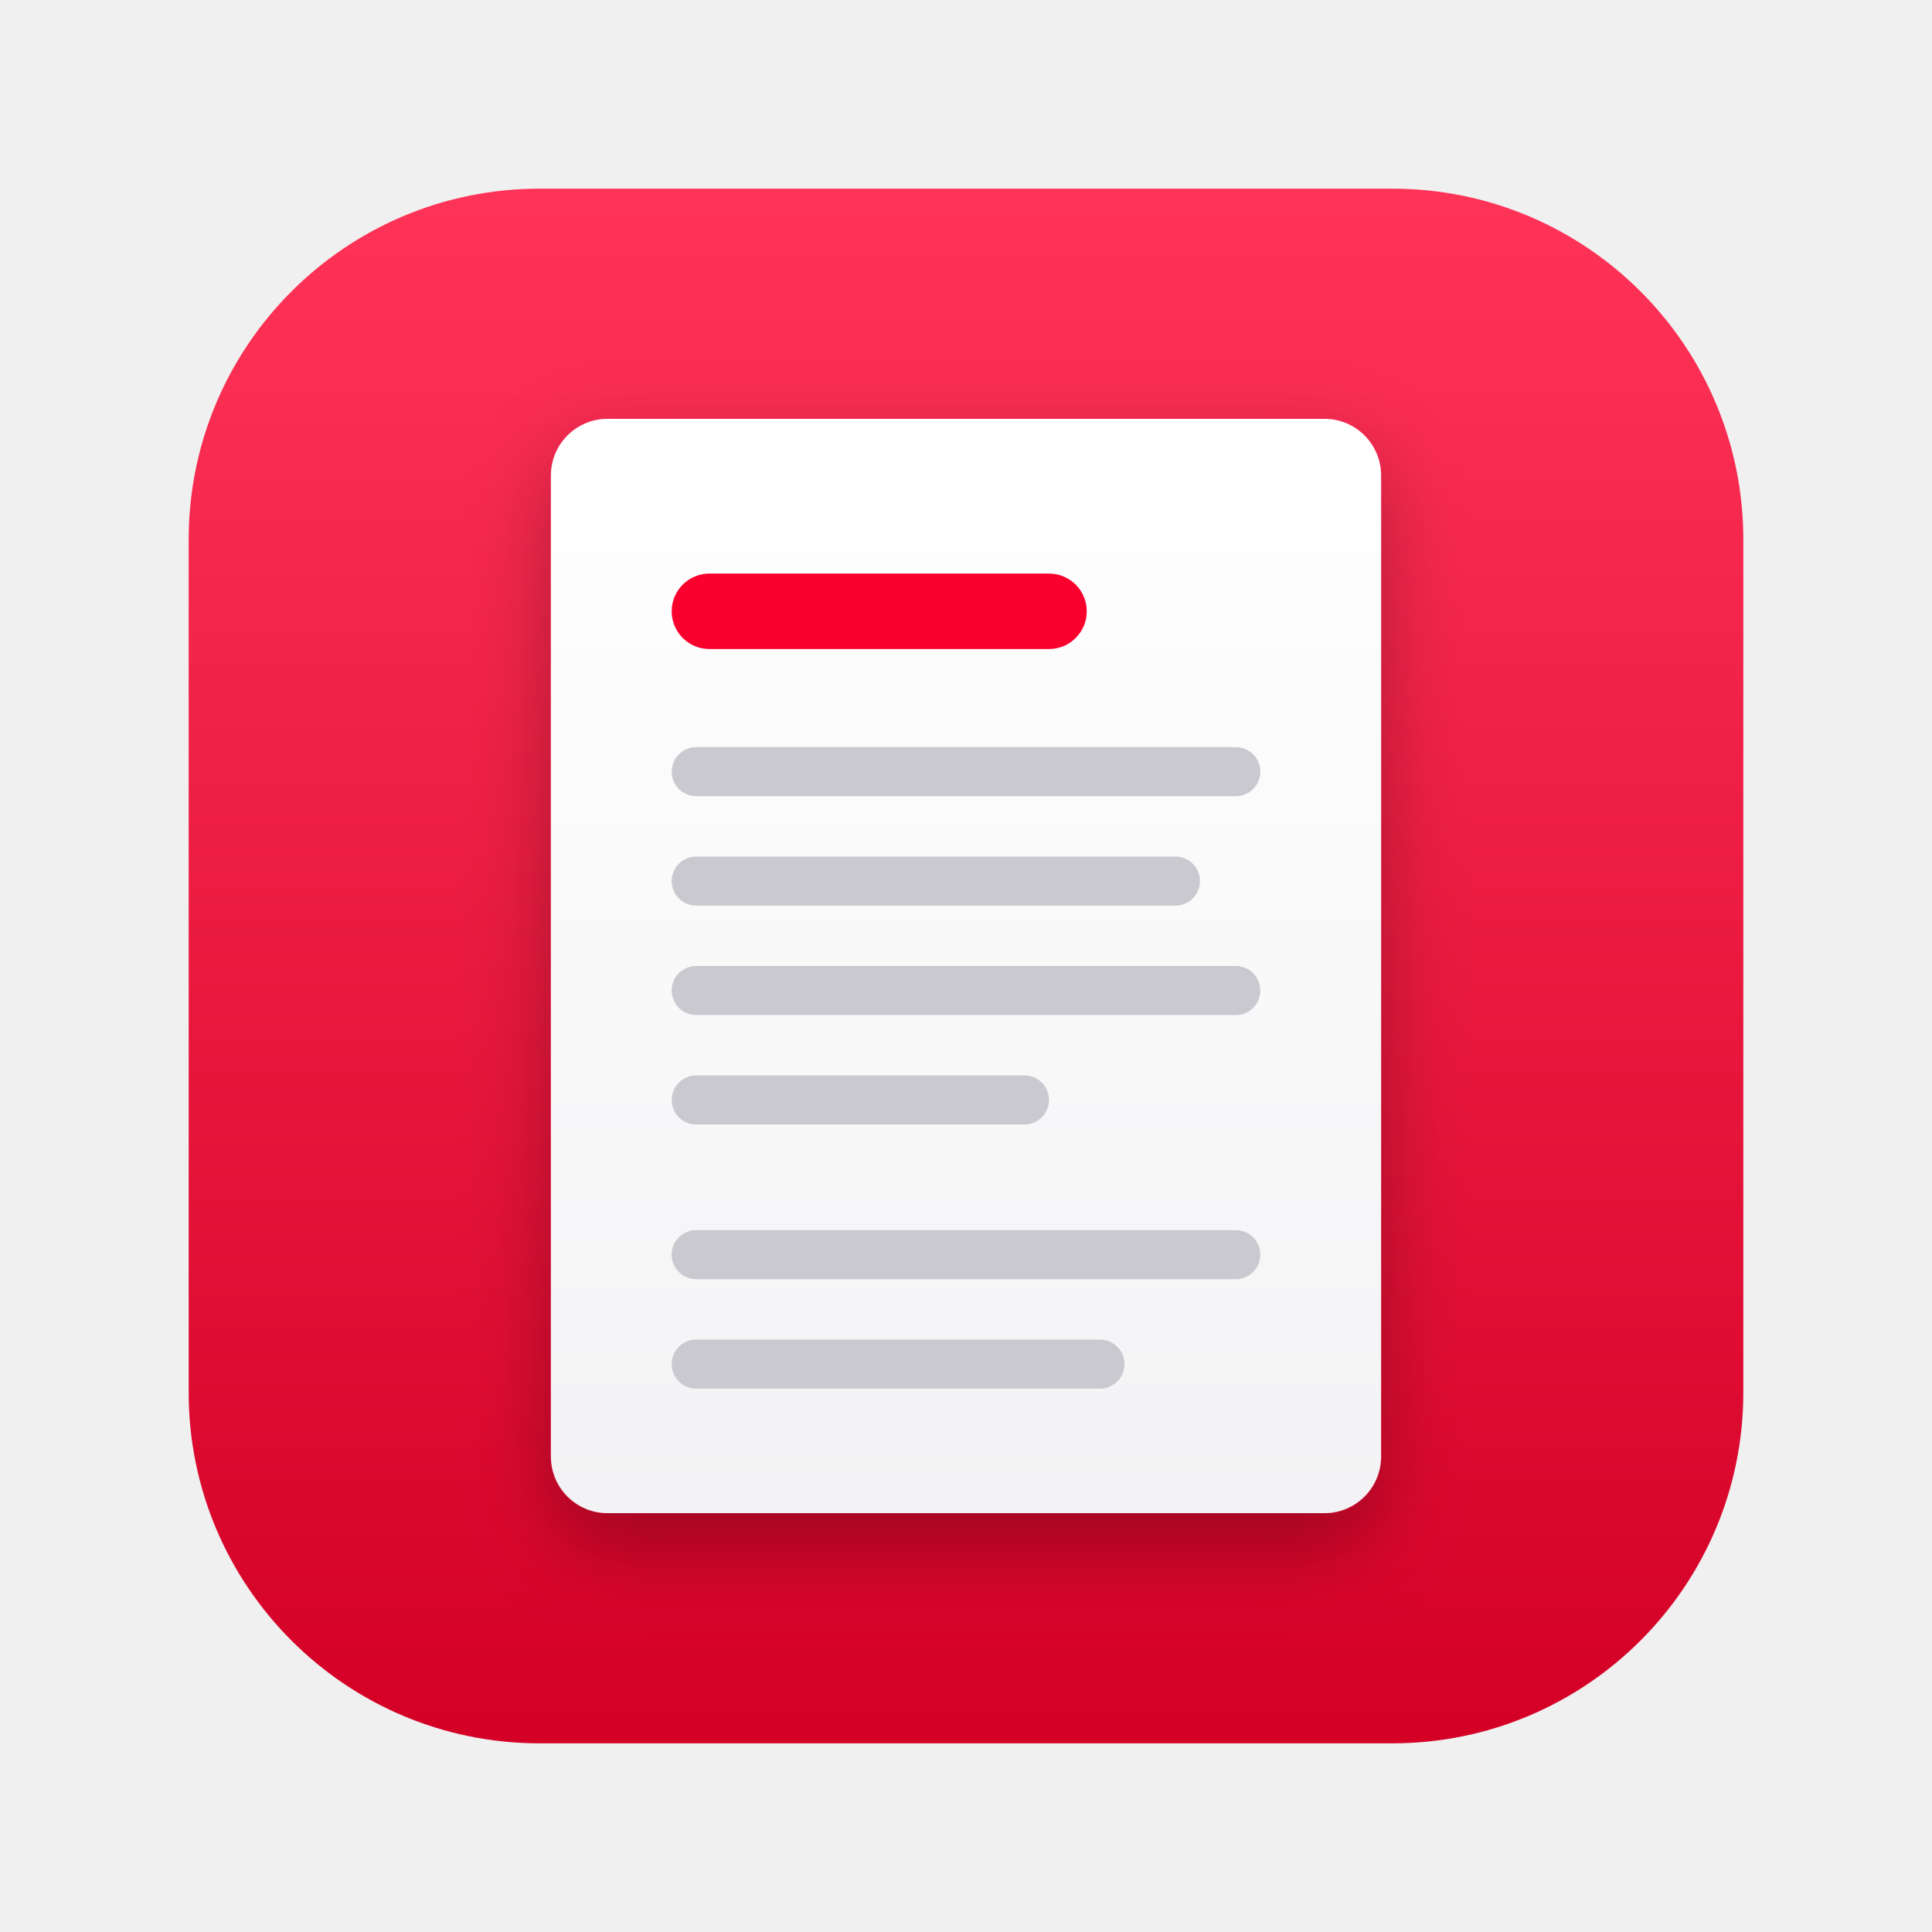
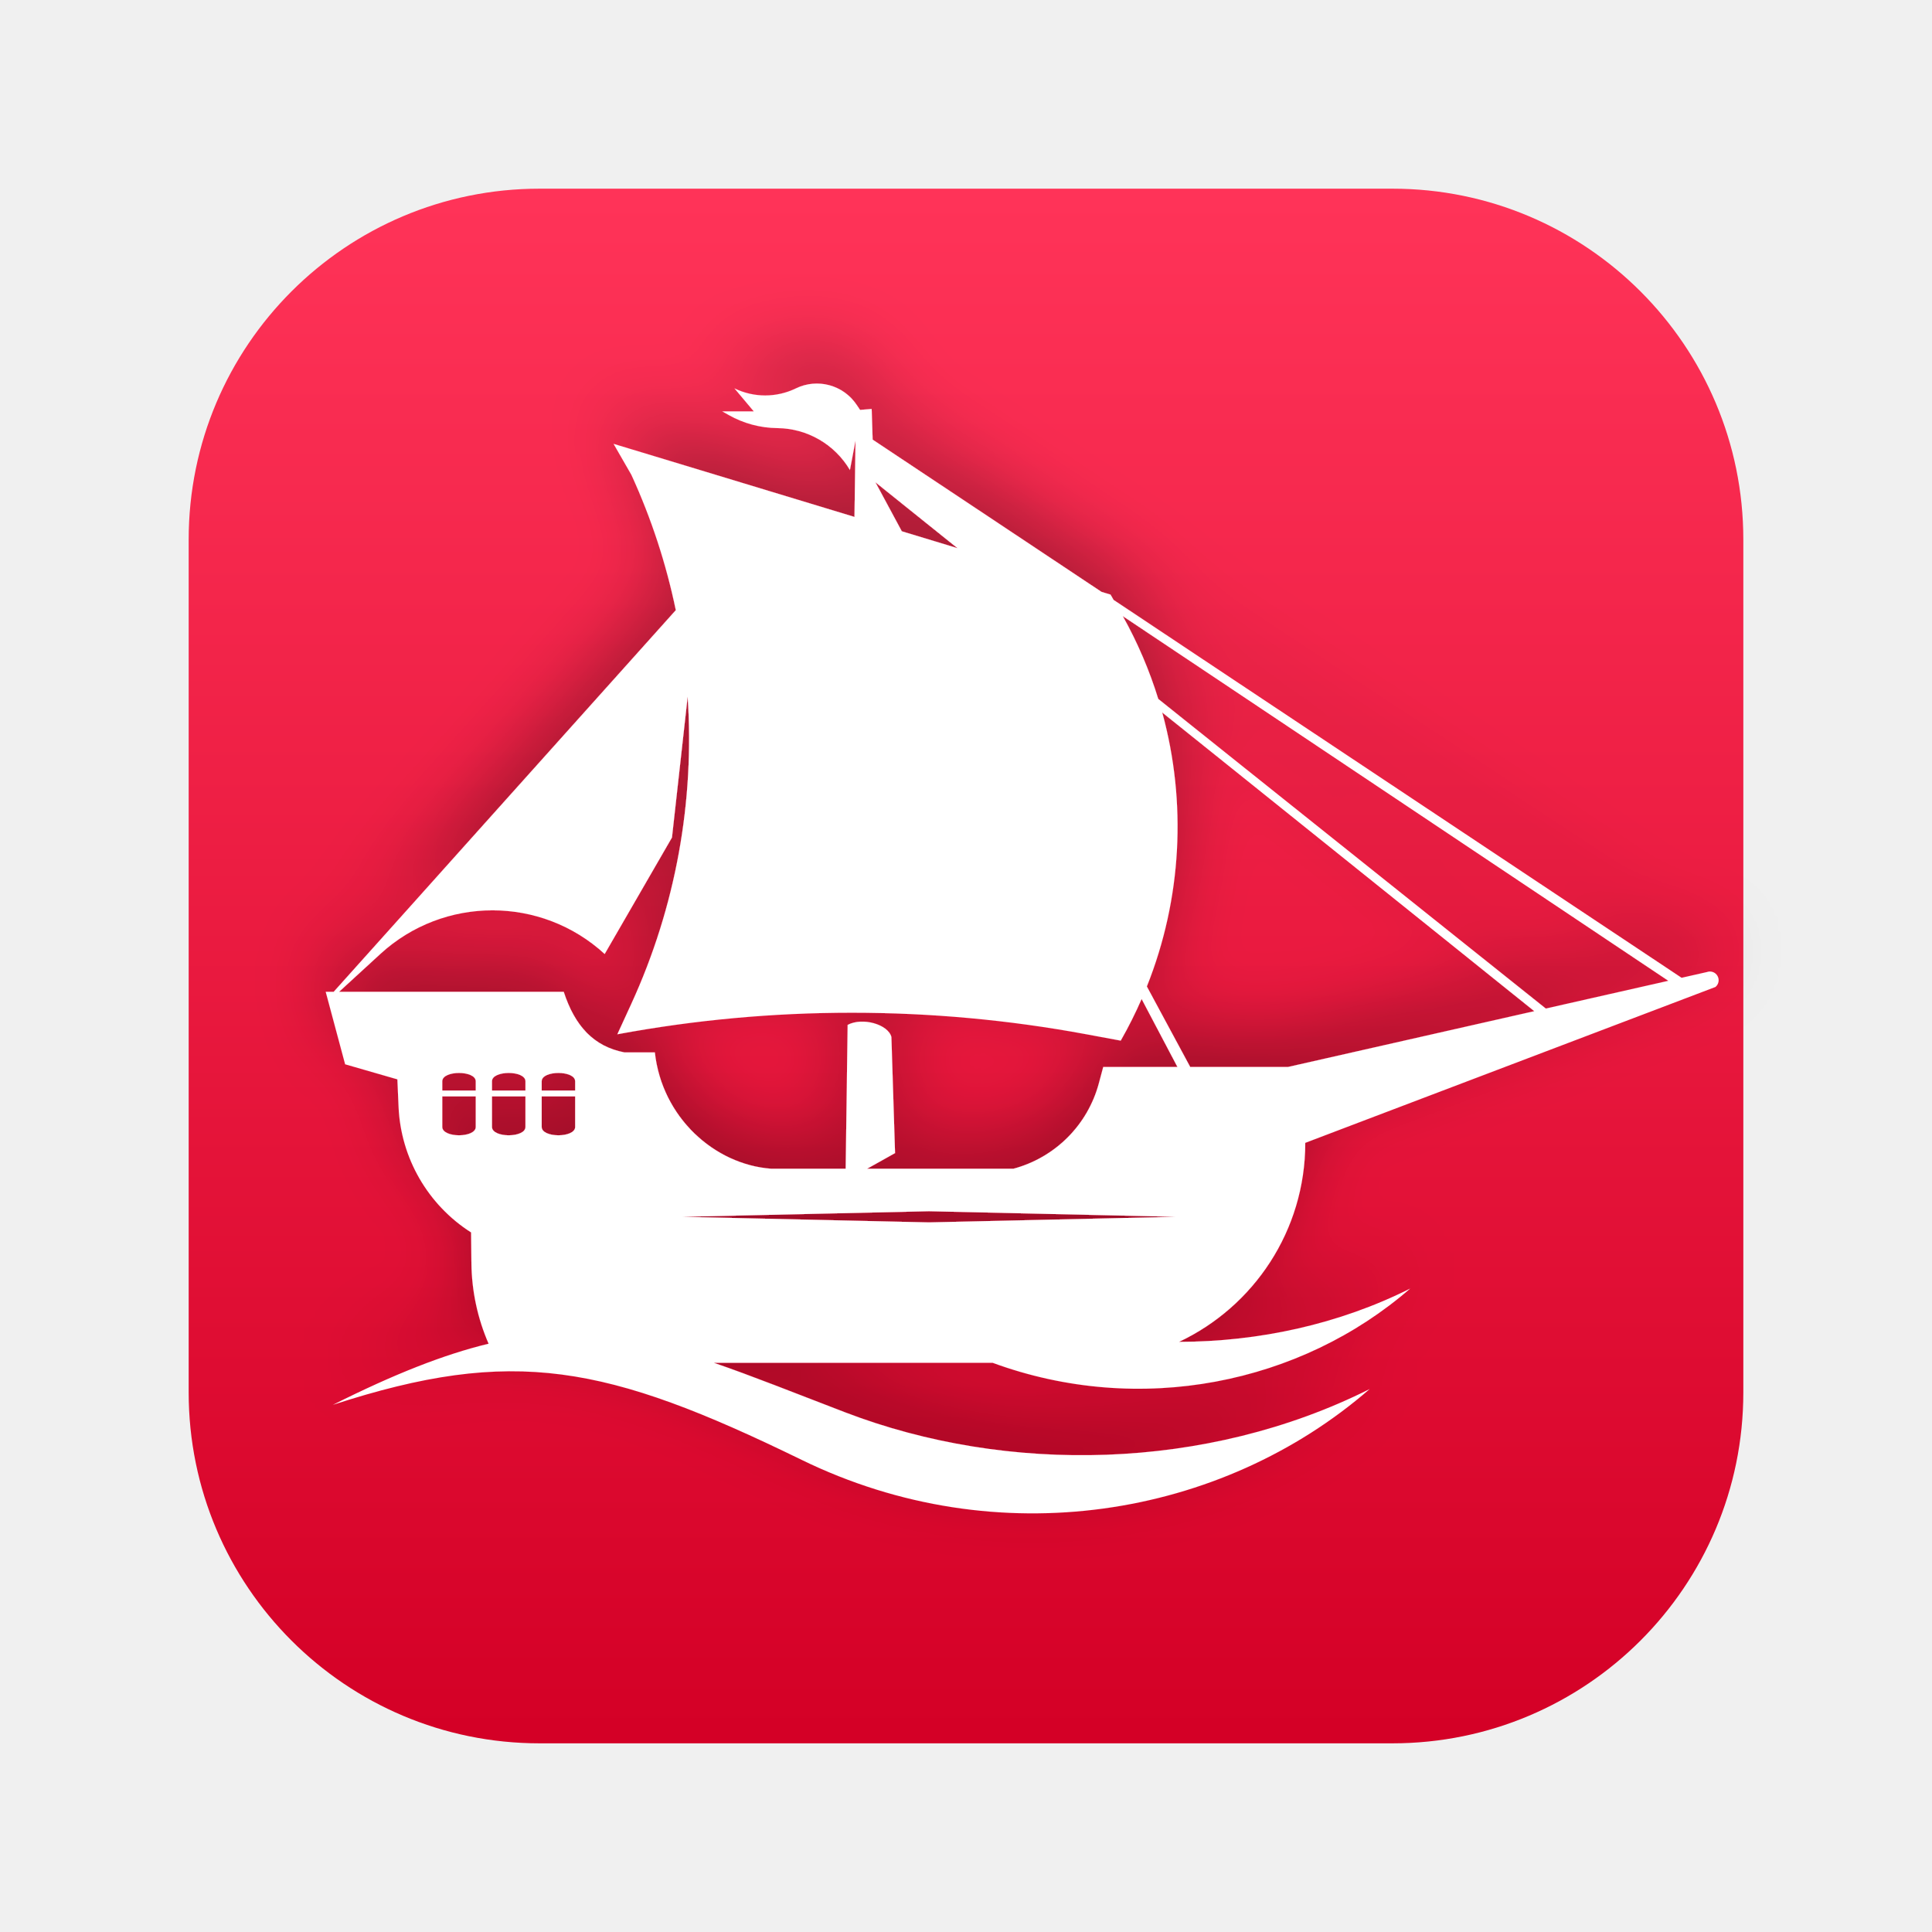
<svg xmlns="http://www.w3.org/2000/svg" width="1024" height="1024" viewBox="0 0 1024 1024">
  <defs>
    <linearGradient id="bg" x1="0" y1="0" x2="0" y2="1">
      <stop offset="0" stop-color="#ff3358" />
      <stop offset="1" stop-color="#d40026" />
    </linearGradient>
-     <linearGradient id="sheet" x1="0" y1="0" x2="0" y2="1">
-       <stop offset="0" stop-color="#ffffff" />
-       <stop offset="1" stop-color="#f3f3f5" />
-     </linearGradient>
    <filter id="shadow" x="-20%" y="-20%" width="140%" height="140%">
-       <feDropShadow dx="0" dy="18" stdDeviation="22" flood-color="#000" flood-opacity="0.28" />
+       <feDropShadow dx="0" dy="14" stdDeviation="16" flood-color="#000" flood-opacity="0.3" />
    </filter>
  </defs>
  <rect x="100" y="100" width="824" height="824" rx="186" fill="url(#bg)" />
-   <g filter="url(#shadow)">
-     <rect x="292" y="222" width="440" height="580" rx="30" fill="url(#sheet)" />
+   <g transform="translate(138.81 112.89) scale(0.9081) matrix(1.333333 0 0 -1.333333 0 880)" filter="url(#shadow)">
+     <path fill="#ffffff" d="M 292.006 223.023 l -53.932 -1.221 -53.931 -1.221 53.931 -1.219 53.932 -1.221 53.932 1.221 53.93 1.219 -53.93 1.221 z M 267.790 546.820 l -0.308 9.814 88.02 -58.836 -42.484 12.888 z M 268.503 524.191 l -0.428 13.576 8.443 -16.007 z M 556.982 310.600 L 394.122 441.332 c 10.806 -39.444 8.561 -81.586 -6.733 -119.91 l 18.978 -35.248 h 42.812 z M 615.659 323.894 l -238.802 159.629 c 6.498 -11.636 11.673 -23.789 15.529 -36.248 L 562.029 311.745 Z M 93.611 273.284 h -14.65 v -13.355 c 0 -4.885 14.65 -4.883 14.65 0 z M 115.371 273.284 h -14.65 v -13.355 c 0 -4.885 14.65 -4.883 14.65 0 z M 137.130 273.284 h -14.65 v -13.355 c 0 -4.885 14.65 -4.883 14.65 0 z M 122.480 275.870 h 14.65 v 4.025 c 0 4.88 -14.65 4.88 -14.65 0 z M 100.721 275.870 h 14.65 v 4.025 c 0 4.88 -14.65 4.88 -14.65 0 z M 78.961 275.870 h 14.65 v 4.025 c 0 4.88 -14.65 4.88 -14.65 0 z M 33.797 319.079 h 98.332 c 4.916 -15.111 13.23 -23.949 26.512 -26.514 h 13.373 c 3.123 -28.477 26.113 -49.116 50.934 -50.932 h 32.598 l 0.851 62.958 c 6.553 3.497 17.79 0.19 19.172 -5.31 l 1.595 -50.802 -12.233 -6.846 h 64.066 c 18.239 4.887 32.485 19.133 37.374 37.374 l 1.92 7.167 h 32.49 l -15.69 29.746 c -2.701 -6.191 -5.745 -12.271 -9.139 -18.215 l -15.062 2.79 c -67.851 12.566 -137.432 12.566 -205.284 0 l 6.137 13.387 c 19.495 42.533 27.708 88.759 24.636 134.403 l -6.867 -61.65 -29.455 -51.019 c -27.783 25.501 -70.457 25.501 -98.24 0 z M 401.479 165.847 c 34.708 0.066 69.82 7.606 101.206 23.349 -47.9 -41.64 -118.301 -56.205 -182.814 -32.512 H 197.829 c 16.802 -5.777 35.385 -13.223 57.487 -21.699 70.947 -27.205 158.08 -25.672 229.61 10.209 C 420.05 88.797 321.893 72.43 236.309 114.178 c -85.584 41.749 -126.165 49.829 -205.243 24.098 26.901 13.495 48.76 22.089 68.18 26.751 -4.822 11.09 -7.393 23.065 -7.526 35.222 l -0.149 13.506 c -18.919 12.048 -30.768 32.573 -31.743 54.982 l -0.523 12.025 -22.868 6.59 -8.501 31.727 h 3.486 l 149.772 167.064 c -4.203 20.235 -10.683 40.113 -19.451 59.242 l -7.809 13.562 105.47 -31.996 0.451 33.386 -2.45 -12.842 c -6.646 11.258 -18.7 18.217 -31.774 18.345 -7.438 0.072 -14.735 2.028 -21.214 5.684 l -2.873 1.621 h 13.789 l -8.474 10.081 c 8.496 -4.134 18.419 -4.134 26.914 0 9.376 4.56 20.678 1.531 26.515 -7.106 l 1.568 -2.32 5.073 0.423 0.423 -13.424 100.184 -66.652 3.952 -1.199 1.32 -2.309 248.656 -165.428 11.073 2.511 c 1.745 0.645 3.7 -0.061 4.632 -1.673 0.932 -1.612 0.563 -3.658 -0.87 -4.846 L 456.732 252.968 c 0 -38.5 -22.599 -71.715 -55.253 -87.121 m -132.912 376.272 11.548 -21.451 24.392 -7.399 z" />
  </g>
-   <rect x="356" y="304" width="220" height="40" rx="20" fill="#fa002d" />
-   <rect x="356" y="396" width="312" height="26" rx="13" fill="#c9c9cf" />
-   <rect x="356" y="454" width="280" height="26" rx="13" fill="#c9c9cf" />
-   <rect x="356" y="512" width="312" height="26" rx="13" fill="#c9c9cf" />
-   <rect x="356" y="570" width="200" height="26" rx="13" fill="#c9c9cf" />
-   <rect x="356" y="652" width="312" height="26" rx="13" fill="#c9c9cf" />
-   <rect x="356" y="710" width="240" height="26" rx="13" fill="#c9c9cf" />
</svg>
